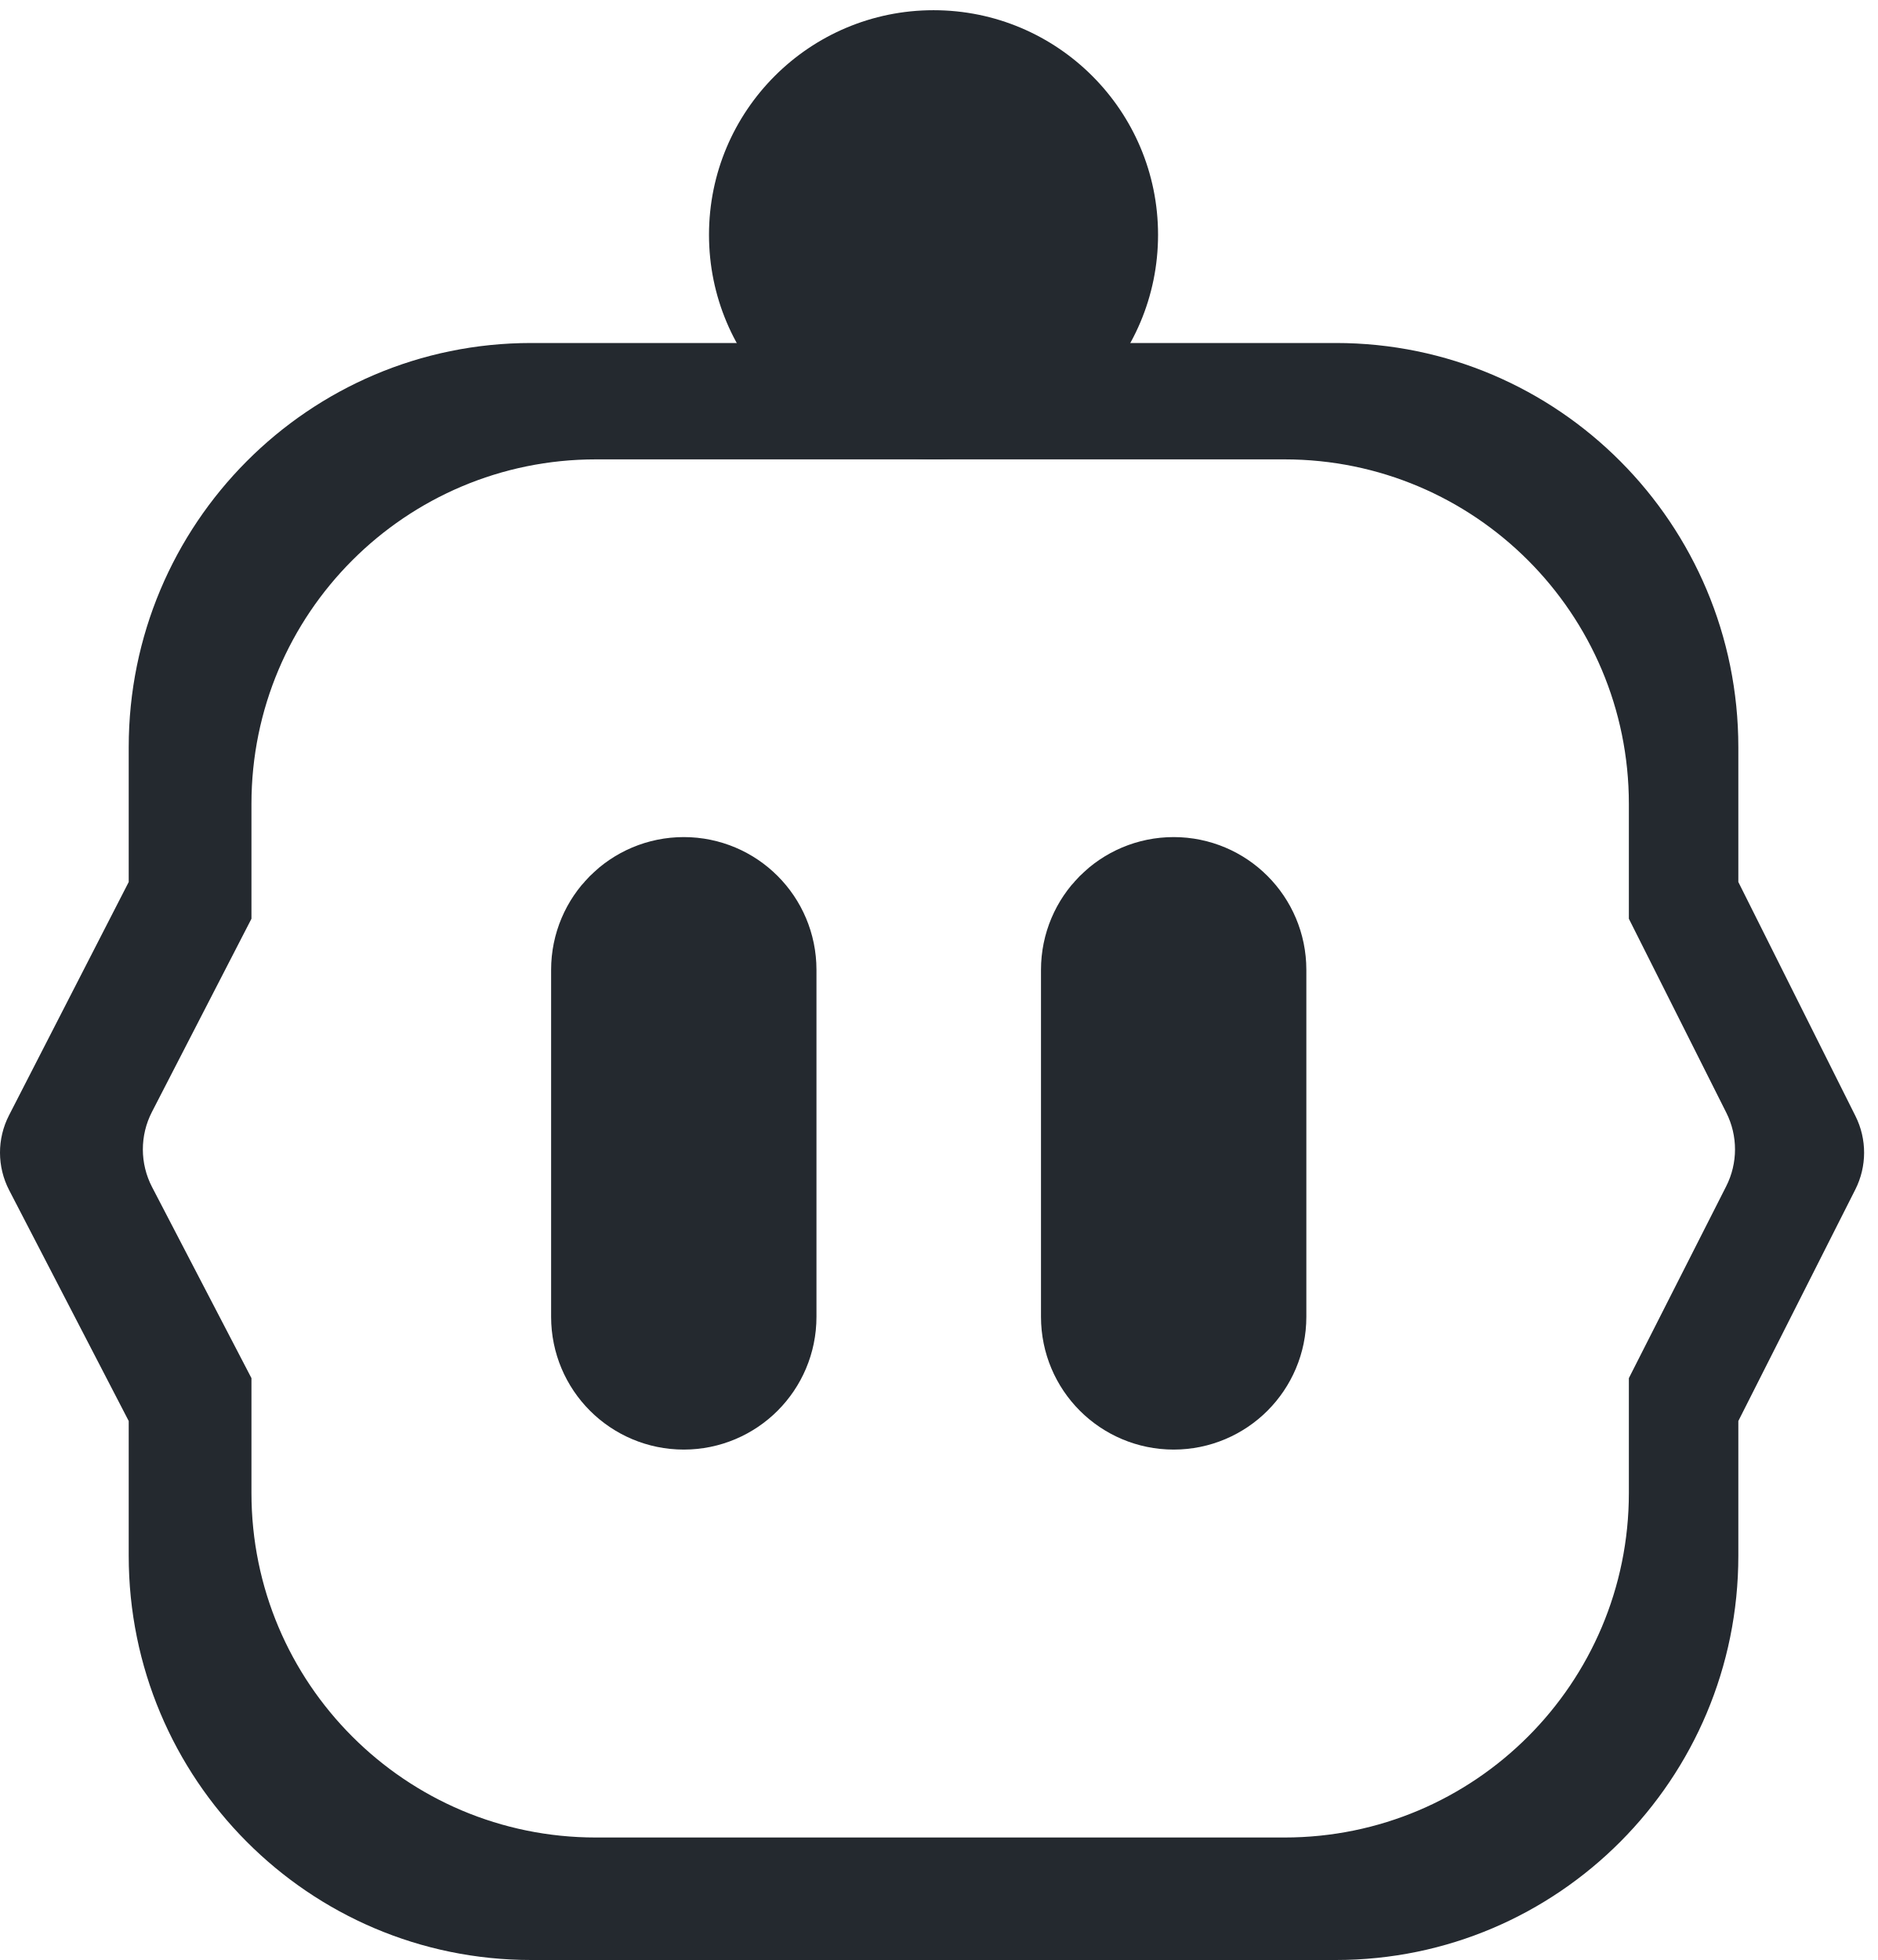
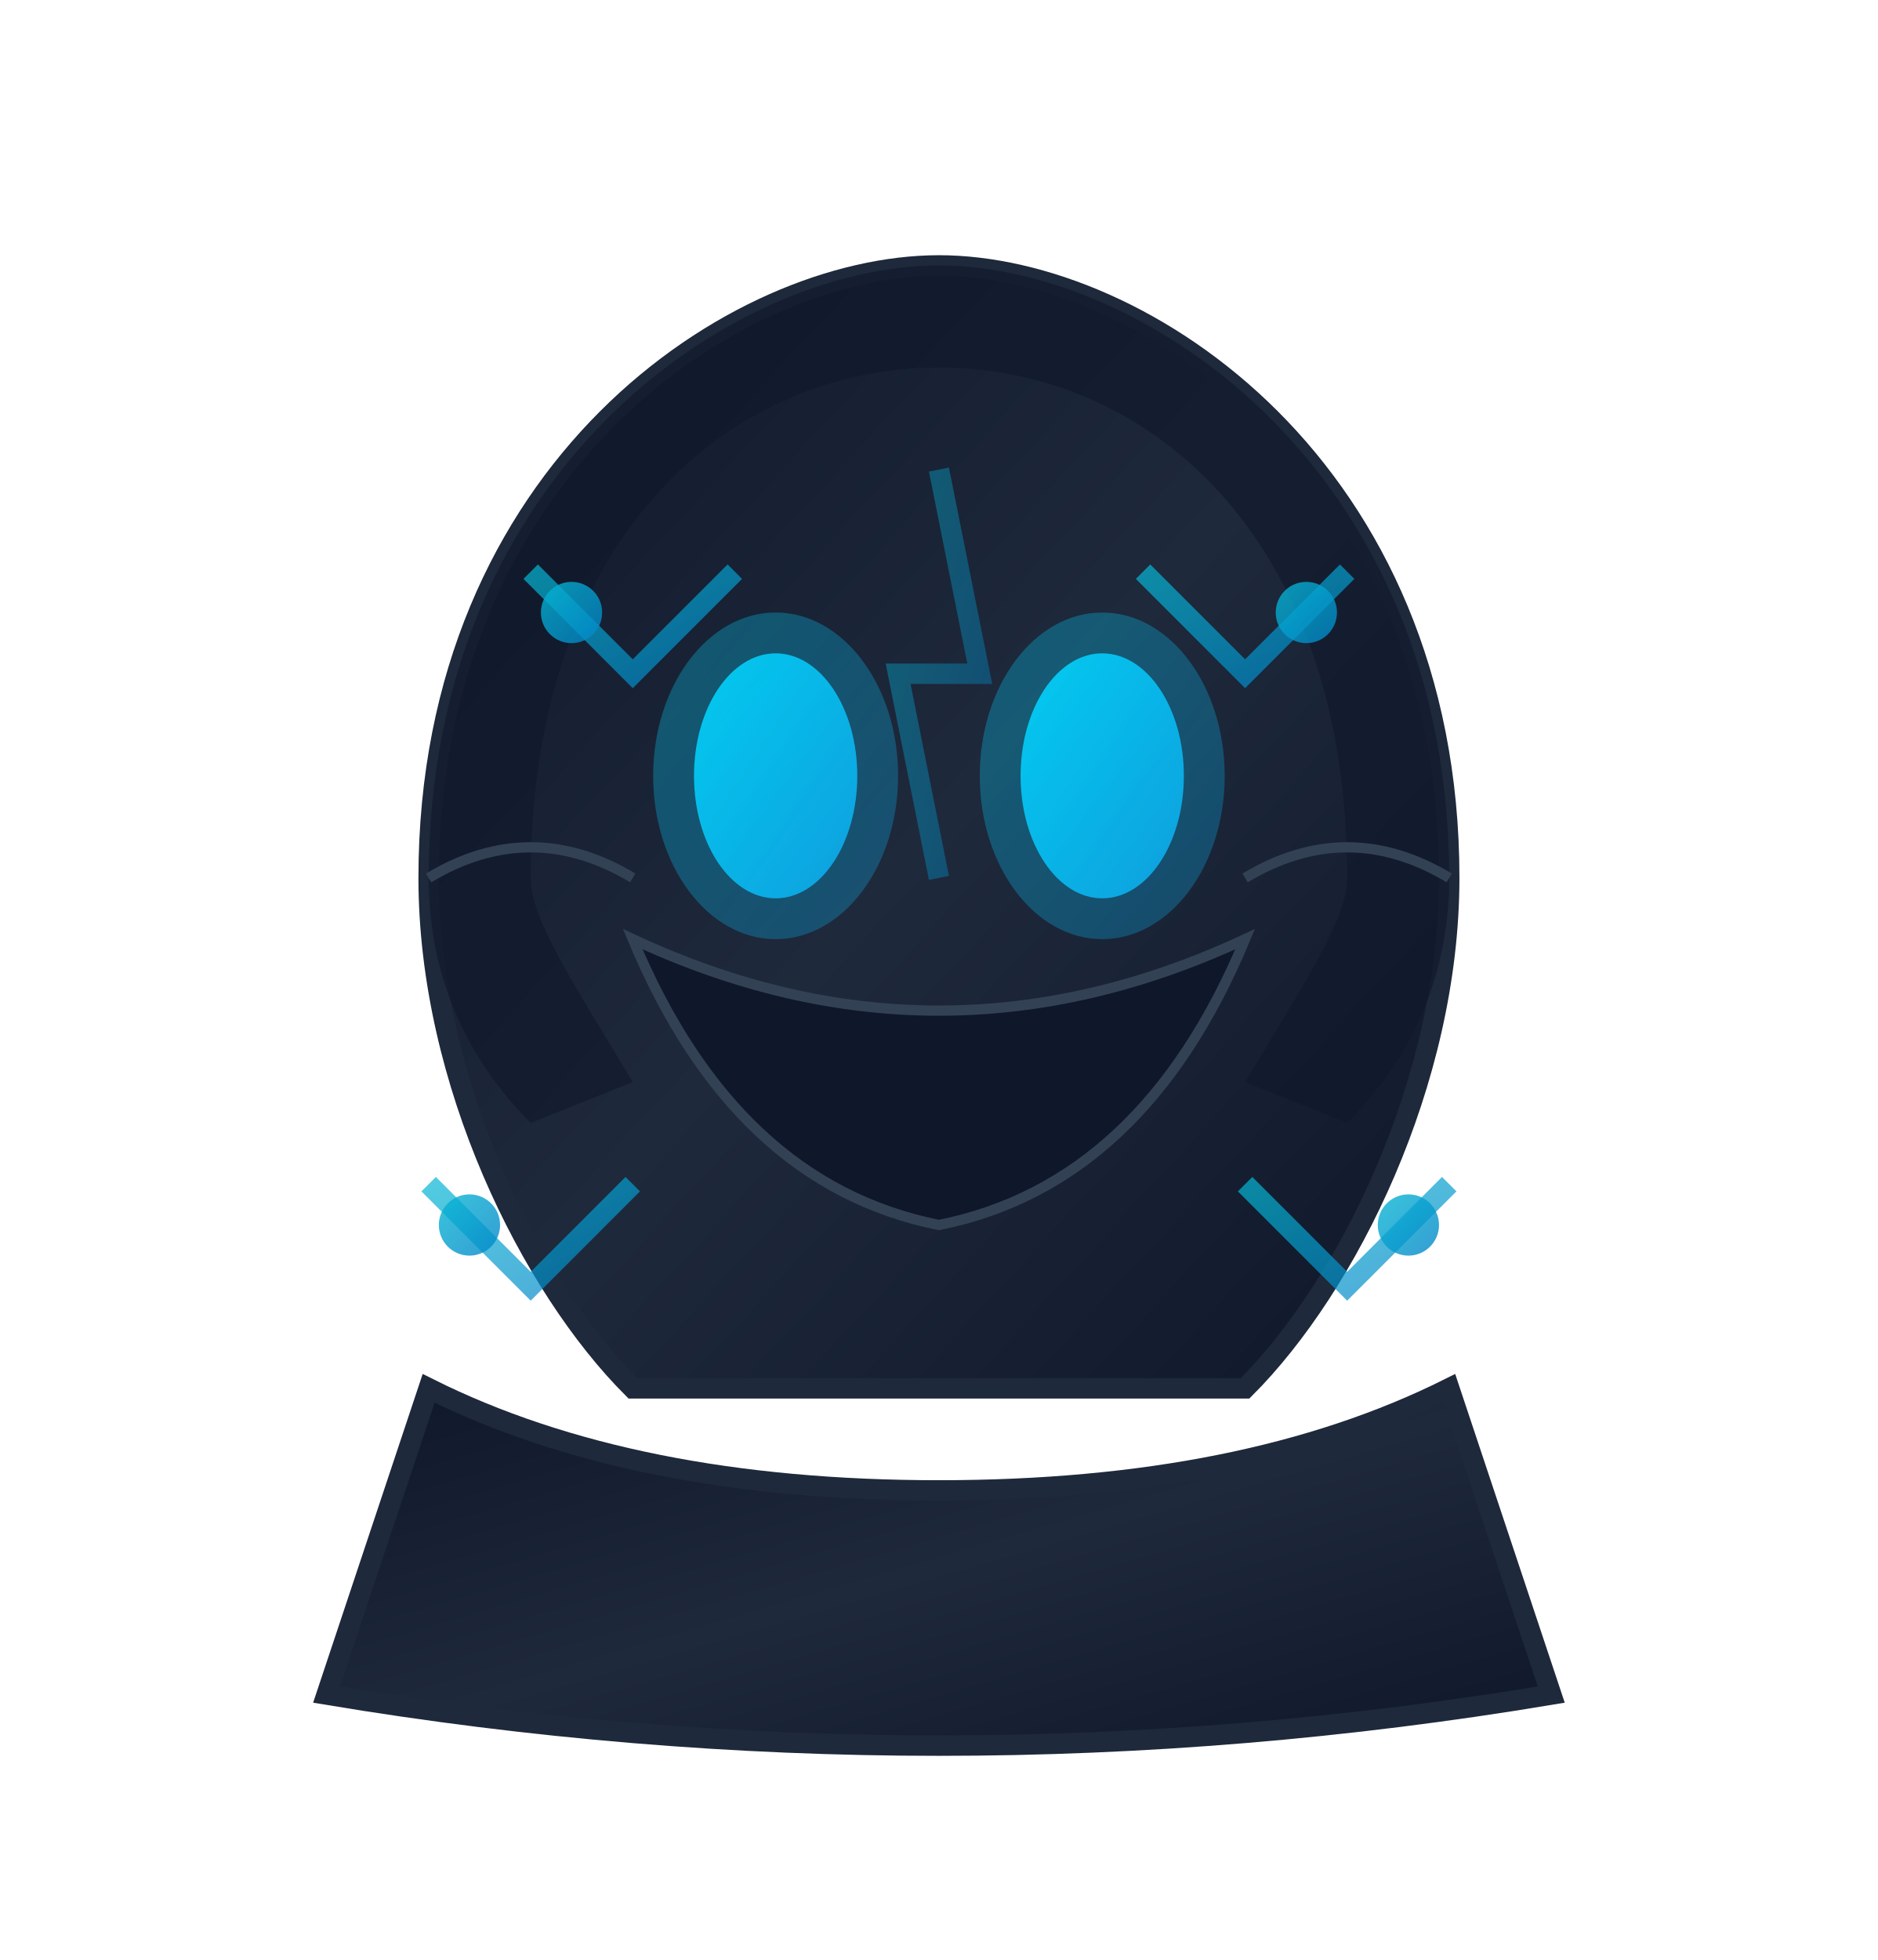
<svg xmlns="http://www.w3.org/2000/svg" width="92px" height="96px" viewBox="0 0 92 96" version="1.1">
-   <g id="Page-1" stroke="none" stroke-width="1" fill="none" fill-rule="evenodd">
-     <g id="icon-copy" transform="translate(-34, -40)" fill="#24292F">
-       <g id="Group-Copy-2" transform="translate(34, 40.5)">
-         <g id="Group-3-Copy-4" transform="translate(0, 0)">
-           <path d="M65.449,16.3 C76.337,16.3 85.164,25.165 85.164,36.1 L85.164,42.7 L90.903,54.165 C91.469,55.297 91.467,56.63 90.896,57.76 L85.164,69.1 L85.164,75.7 C85.164,86.636 76.337,95.5 65.449,95.5 L26.021,95.5 C15.133,95.5 6.306,86.636 6.306,75.7 L6.306,69.1 L0.449,57.795 C-0.147,56.646 -0.15,55.28 0.441,54.129 L6.306,42.7 L6.306,36.1 C6.306,25.165 15.133,16.3 26.021,16.3 L65.449,16.3 Z M62.93,22 L29.19,22 C19.872,22 12.319,29.555 12.319,38.875 L12.319,44.5 L7.443,53.963 C6.848,55.118 6.851,56.49 7.45,57.642 L12.319,67 L12.319,72.625 C12.319,81.945 19.872,89.5 29.19,89.5 L62.93,89.5 C72.248,89.5 79.801,81.945 79.801,72.625 L79.801,67 L84.568,57.606 C85.143,56.473 85.146,55.135 84.575,53.999 L79.801,44.5 L79.801,38.875 C79.801,29.555 72.248,22 62.93,22 Z" id="Combined-Shape" fill-rule="nonzero" />
-           <circle id="Oval" cx="45.735" cy="11" r="11" />
-         </g>
-         <rect id="Rectangle-Copy" stroke="#24292F" stroke-width="8" x="31" y="44.5" width="5" height="22" rx="2.5" />
-         <rect id="Rectangle-Copy-2" stroke="#24292F" stroke-width="8" x="55" y="44.5" width="5" height="22" rx="2.5" />
-       </g>
+   <defs>
+     <linearGradient id="ninjaGradient" x1="0%" y1="0%" x2="100%" y2="100%">
+       <stop offset="0%" style="stop-color:#0f172a;stop-opacity:1" />
+       <stop offset="50%" style="stop-color:#1e293b;stop-opacity:1" />
+       <stop offset="100%" style="stop-color:#0f172a;stop-opacity:1" />
+     </linearGradient>
+     <linearGradient id="eyeGlow" x1="0%" y1="0%" x2="100%" y2="100%">
+       <stop offset="0%" style="stop-color:#00d9ff;stop-opacity:1" />
+       <stop offset="100%" style="stop-color:#0ea5e9;stop-opacity:1" />
+     </linearGradient>
+     <linearGradient id="accentGlow" x1="0%" y1="0%" x2="100%" y2="100%">
+       <stop offset="0%" style="stop-color:#06b6d4;stop-opacity:1" />
+       <stop offset="100%" style="stop-color:#0284c7;stop-opacity:1" />
+     </linearGradient>
+   </defs>
+   <g id="ninja-hacker" transform="translate(6, 8)">
+     <path d="M40,5 C50,5 65,15 65,35 C65,45 60,55 55,60 L25,60 C20,55 15,45 15,35 C15,15 30,5 40,5 Z" fill="url(#ninjaGradient)" stroke="#1e293b" stroke-width="1" />
+     <path d="M40,5 C50,5 65,15 65,35 C65,40 63,44 60,47 L55,45 C58,40 60,37 60,35 C60,18 50,10 40,10 C30,10 20,18 20,35 C20,37 22,40 25,45 L20,47 C17,44 15,40 15,35 C15,15 30,5 40,5 Z" fill="#0f172a" opacity="0.6" />
+     <ellipse cx="32" cy="30" rx="4" ry="6" fill="url(#eyeGlow)" opacity="0.9">
+       <animate attributeName="opacity" values="0.9;1;0.9" dur="2s" repeatCount="indefinite" />
+     </ellipse>
+     <ellipse cx="48" cy="30" rx="4" ry="6" fill="url(#eyeGlow)" opacity="0.9">
+       <animate attributeName="opacity" values="0.9;1;0.9" dur="2s" repeatCount="indefinite" />
+     </ellipse>
+     <ellipse cx="32" cy="30" rx="6" ry="8" fill="url(#eyeGlow)" opacity="0.3">
+       <animate attributeName="opacity" values="0.3;0.5;0.3" dur="2s" repeatCount="indefinite" />
+     </ellipse>
+     <ellipse cx="48" cy="30" rx="6" ry="8" fill="url(#eyeGlow)" opacity="0.3">
+       <animate attributeName="opacity" values="0.3;0.5;0.3" dur="2s" repeatCount="indefinite" />
+     </ellipse>
+     <path d="M25,38 Q40,45 55,38 Q50,50 40,52 Q30,50 25,38 Z" fill="#0f172a" stroke="#334155" stroke-width="0.5" />
+     <path d="M15,60 Q25,65 40,65 Q55,65 65,60 L70,75 Q40,80 10,75 Z" fill="url(#ninjaGradient)" stroke="#1e293b" stroke-width="1" />
+     <g stroke="url(#accentGlow)" stroke-width="1" fill="none" opacity="0.7">
+       <path d="M20,20 L25,25 L30,20" />
+       <path d="M50,20 L55,25 L60,20" />
+       <path d="M15,50 L20,55 L25,50" />
+       <path d="M55,50 L60,55 L65,50" />
    </g>
+     <circle cx="22" cy="22" r="1.5" fill="url(#accentGlow)" opacity="0.8">
+       <animate attributeName="opacity" values="0.8;1;0.8" dur="1.5s" repeatCount="indefinite" />
+     </circle>
+     <circle cx="58" cy="22" r="1.5" fill="url(#accentGlow)" opacity="0.8">
+       <animate attributeName="opacity" values="0.8;1;0.8" dur="1.5s" repeatCount="indefinite" />
+     </circle>
+     <circle cx="17" cy="52" r="1.5" fill="url(#accentGlow)" opacity="0.8">
+       <animate attributeName="opacity" values="0.8;1;0.8" dur="1.5s" repeatCount="indefinite" />
+     </circle>
+     <circle cx="63" cy="52" r="1.5" fill="url(#accentGlow)" opacity="0.8">
+       <animate attributeName="opacity" values="0.8;1;0.8" dur="1.5s" repeatCount="indefinite" />
+     </circle>
+     <path d="M40,15 L42,25 L38,25 L40,35" stroke="url(#accentGlow)" stroke-width="1" fill="none" opacity="0.4" />
+     <path d="M15,35 Q20,32 25,35" stroke="#334155" stroke-width="0.5" fill="none" />
+     <path d="M55,35 Q60,32 65,35" stroke="#334155" stroke-width="0.5" fill="none" />
  </g>
</svg>
